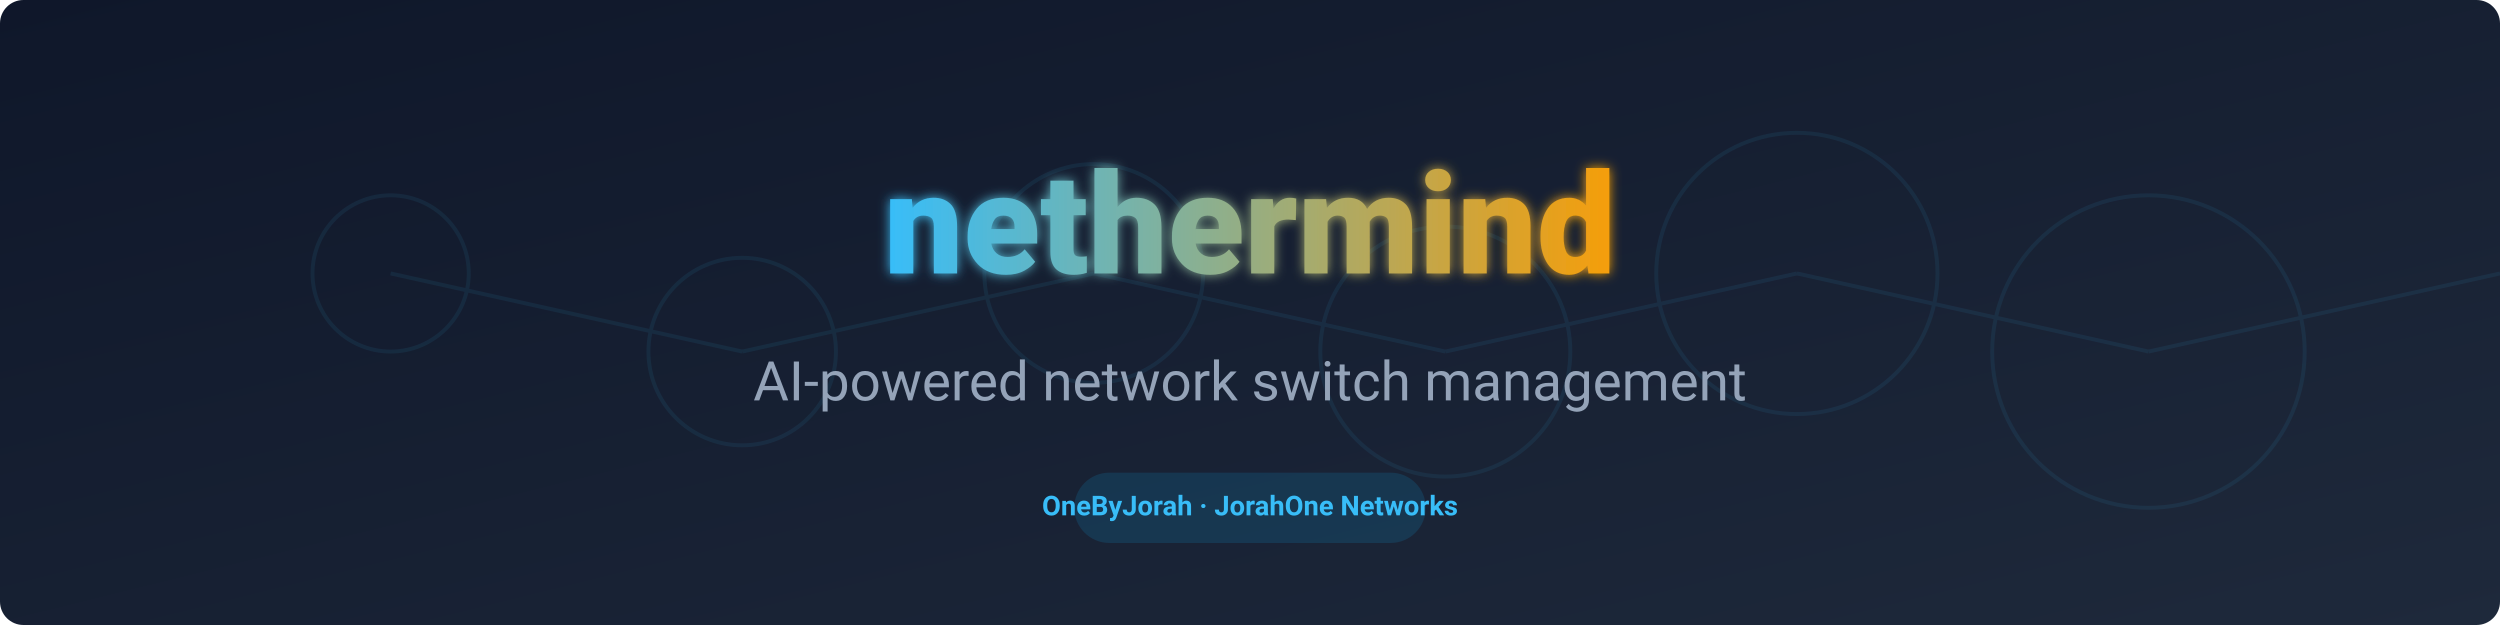
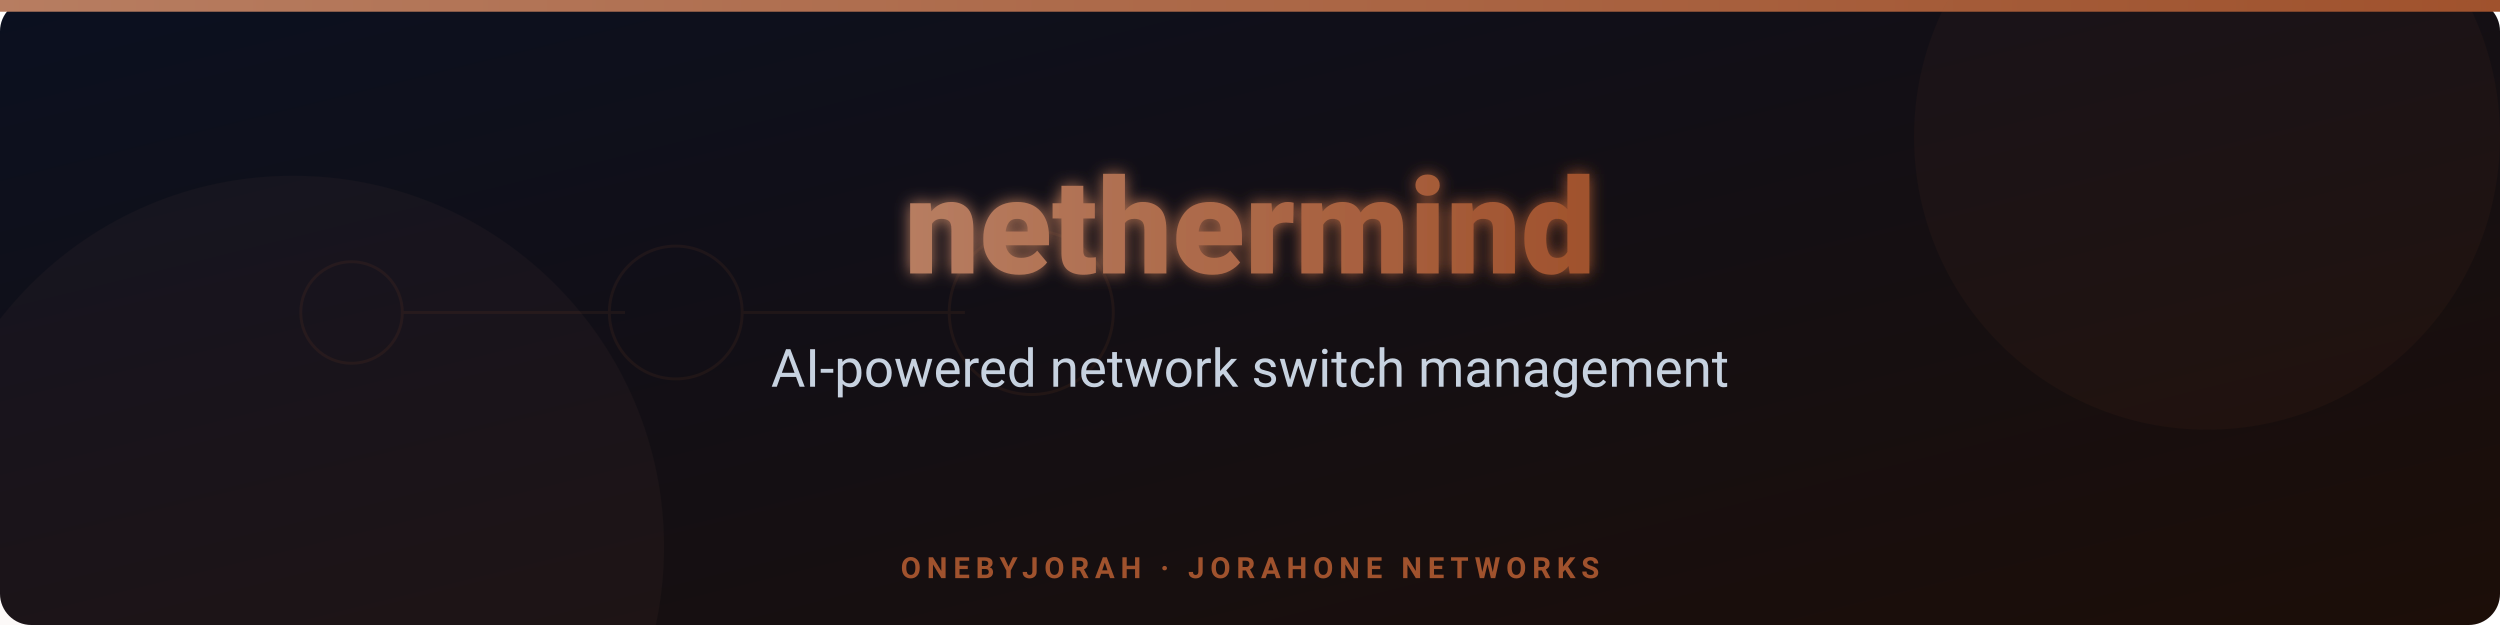
- <svg xmlns="http://www.w3.org/2000/svg" viewBox="0 0 1280 320" width="1280" height="320">
+ <svg xmlns="http://www.w3.org/2000/svg" viewBox="0 0 1280 320" width="1280" height="320" role="img" aria-label="nethermind">
  <defs>
    <linearGradient id="bg" x1="0%" y1="0%" x2="100%" y2="100%">
-       <stop offset="0%" style="stop-color:#0f172a;stop-opacity:1" />
-       <stop offset="100%" style="stop-color:#1e293b;stop-opacity:1" />
+       <stop offset="0%" stop-color="#0b1020" />
+       <stop offset="100%" stop-color="#1c0e08" />
    </linearGradient>
    <linearGradient id="accent" x1="0%" y1="0%" x2="100%" y2="0%">
-       <stop offset="0%" style="stop-color:#38bdf8;stop-opacity:1" />
-       <stop offset="100%" style="stop-color:#f59e0b;stop-opacity:1" />
+       <stop offset="0%" stop-color="#b77d61" />
+       <stop offset="100%" stop-color="#a0522d" />
    </linearGradient>
    <filter id="glow" x="-20%" y="-20%" width="140%" height="140%">
-       <feGaussianBlur stdDeviation="3" result="blur" />
-       <feComposite in="SourceGraphic" in2="blur" operator="over" />
+       <feGaussianBlur stdDeviation="4" result="b" />
+       <feComposite in="SourceGraphic" in2="b" operator="over" />
    </filter>
  </defs>
-   <rect width="1280" height="320" fill="url(#bg)" rx="12" />
-   <g opacity="0.08" stroke="#38bdf8" stroke-width="2" fill="none">
-     <circle cx="200" cy="140" r="40" />
-     <line x1="200" y1="140" x2="380" y2="180" />
-     <circle cx="380" cy="180" r="48" />
-     <line x1="380" y1="180" x2="560" y2="140" />
-     <circle cx="560" cy="140" r="56" />
-     <line x1="560" y1="140" x2="740" y2="180" />
-     <circle cx="740" cy="180" r="64" />
-     <line x1="740" y1="180" x2="920" y2="140" />
-     <circle cx="920" cy="140" r="72" />
-     <line x1="920" y1="140" x2="1100" y2="180" />
-     <circle cx="1100" cy="180" r="80" />
-     <line x1="1100" y1="180" x2="1280" y2="140" />
+   <rect width="1280" height="320" rx="16" fill="url(#bg)" />
+   <rect x="0" y="0" width="1280" height="6" fill="url(#accent)" />
+   <circle cx="1130" cy="70" r="150" fill="#a0522d" opacity="0.06" />
+   <circle cx="150" cy="280" r="190" fill="#b77d61" opacity="0.05" />
+   <g opacity="0.10" stroke="#a0522d" stroke-width="1.5" fill="none">
+     <circle cx="180" cy="160" r="26" />
+     <line x1="206" y1="160" x2="320" y2="160" />
+     <circle cx="346" cy="160" r="34" />
+     <line x1="380" y1="160" x2="494" y2="160" />
+     <circle cx="528" cy="160" r="42" />
  </g>
-   <text x="640" y="140" font-family="-apple-system,BlinkMacSystemFont,Segoe UI,Roboto,Helvetica,Arial,sans-serif" font-size="72" font-weight="800" fill="url(#accent)" text-anchor="middle" filter="url(#glow)">nethermind</text>
-   <text x="640" y="205" font-family="-apple-system,BlinkMacSystemFont,Segoe UI,Roboto,Helvetica,Arial,sans-serif" font-size="28" fill="#94a3b8" text-anchor="middle">AI-powered network switch management</text>
-   <g transform="translate(640, 260)" text-anchor="middle">
-     <rect x="-90" y="-18" width="180" height="36" rx="18" fill="#0ea5e9" opacity="0.15" />
-     <text font-family="-apple-system,BlinkMacSystemFont,Segoe UI,Roboto,Helvetica,Arial,sans-serif" font-size="14" font-weight="600" fill="#38bdf8" dominant-baseline="middle">OneByJorah · JorahOne Networks</text>
-   </g>
+   <text x="640" y="140" font-family="-apple-system,BlinkMacSystemFont,Segoe UI,Roboto,Helvetica,Arial,sans-serif" font-size="68" font-weight="800" fill="url(#accent)" text-anchor="middle" filter="url(#glow)">nethermind</text>
+   <text x="640" y="198" font-family="-apple-system,BlinkMacSystemFont,Segoe UI,Roboto,Helvetica,Arial,sans-serif" font-size="27" fill="#c7d2e0" text-anchor="middle">AI-powered network switch management</text>
+   <text x="640" y="252" font-family="-apple-system,BlinkMacSystemFont,Segoe UI,Roboto,Helvetica,Arial,sans-serif" font-size="18" fill="#b77d61" opacity="0.85" text-anchor="middle" />
+   <text x="640" y="296" font-family="-apple-system,BlinkMacSystemFont,Segoe UI,Roboto,Helvetica,Arial,sans-serif" font-size="15" font-weight="600" fill="#a0522d" letter-spacing="3" text-anchor="middle">ONEBYJORAH  ·  JORAHONE NETWORKS</text>
</svg>
